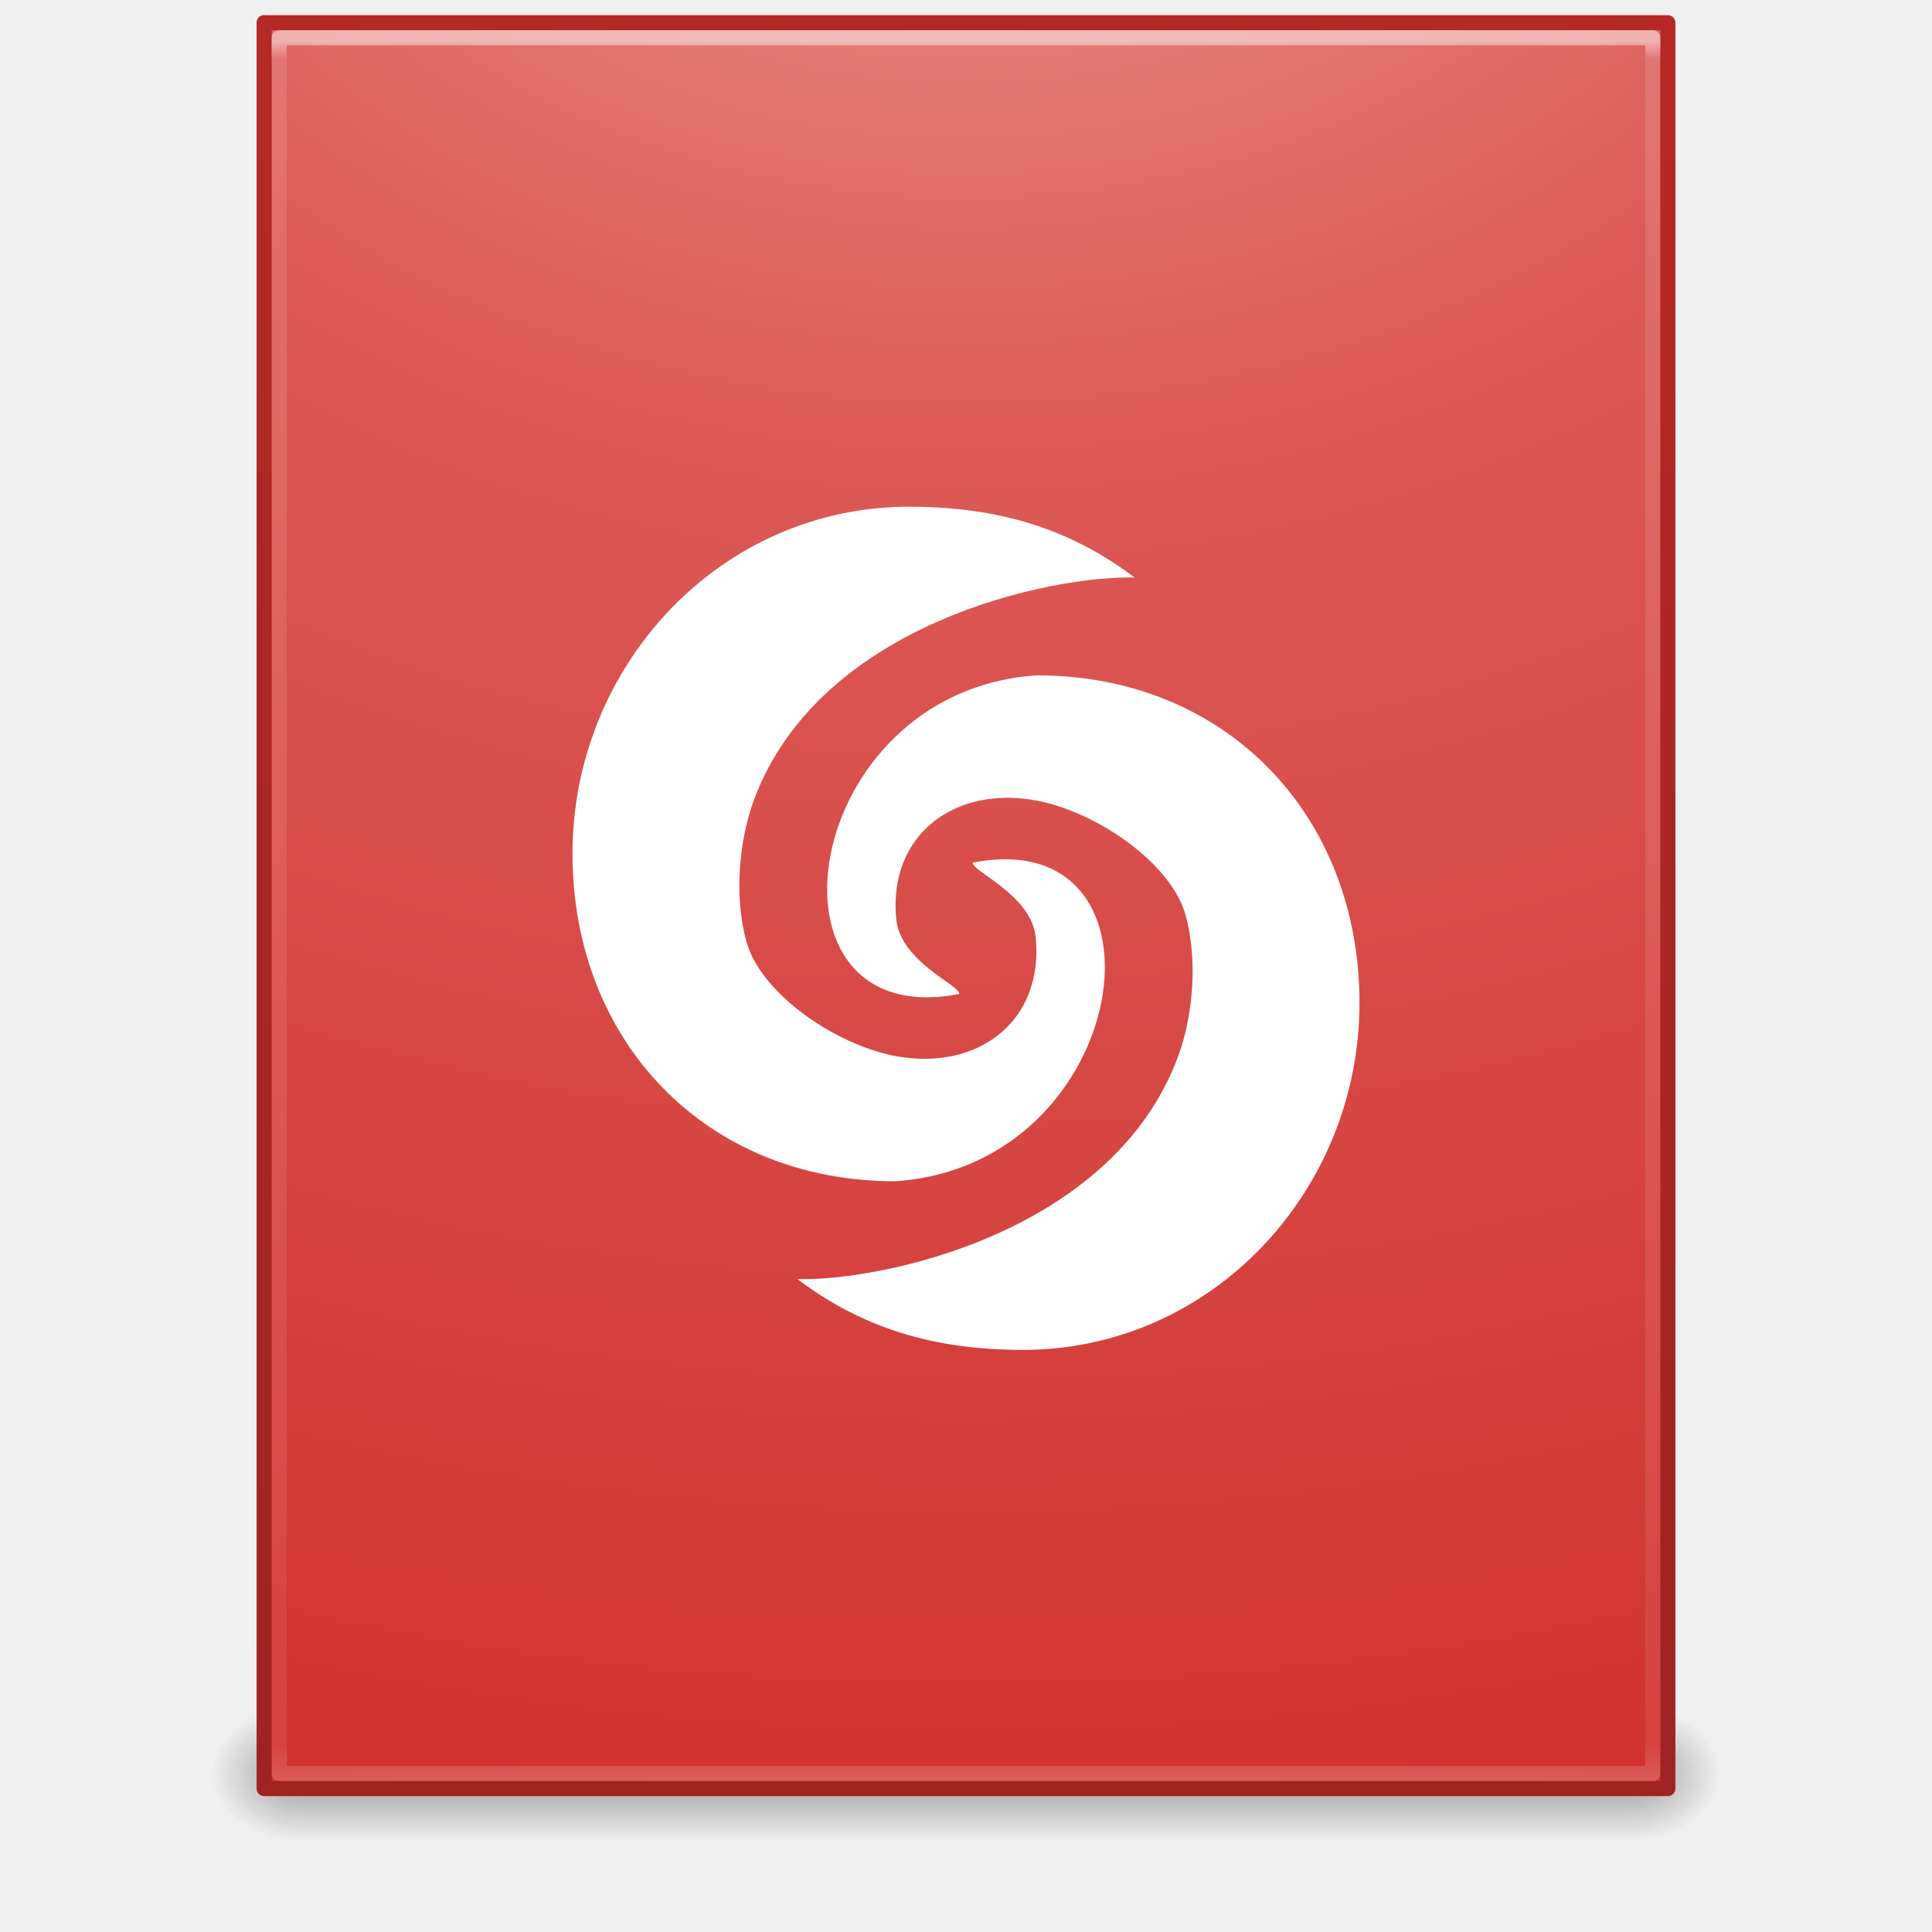
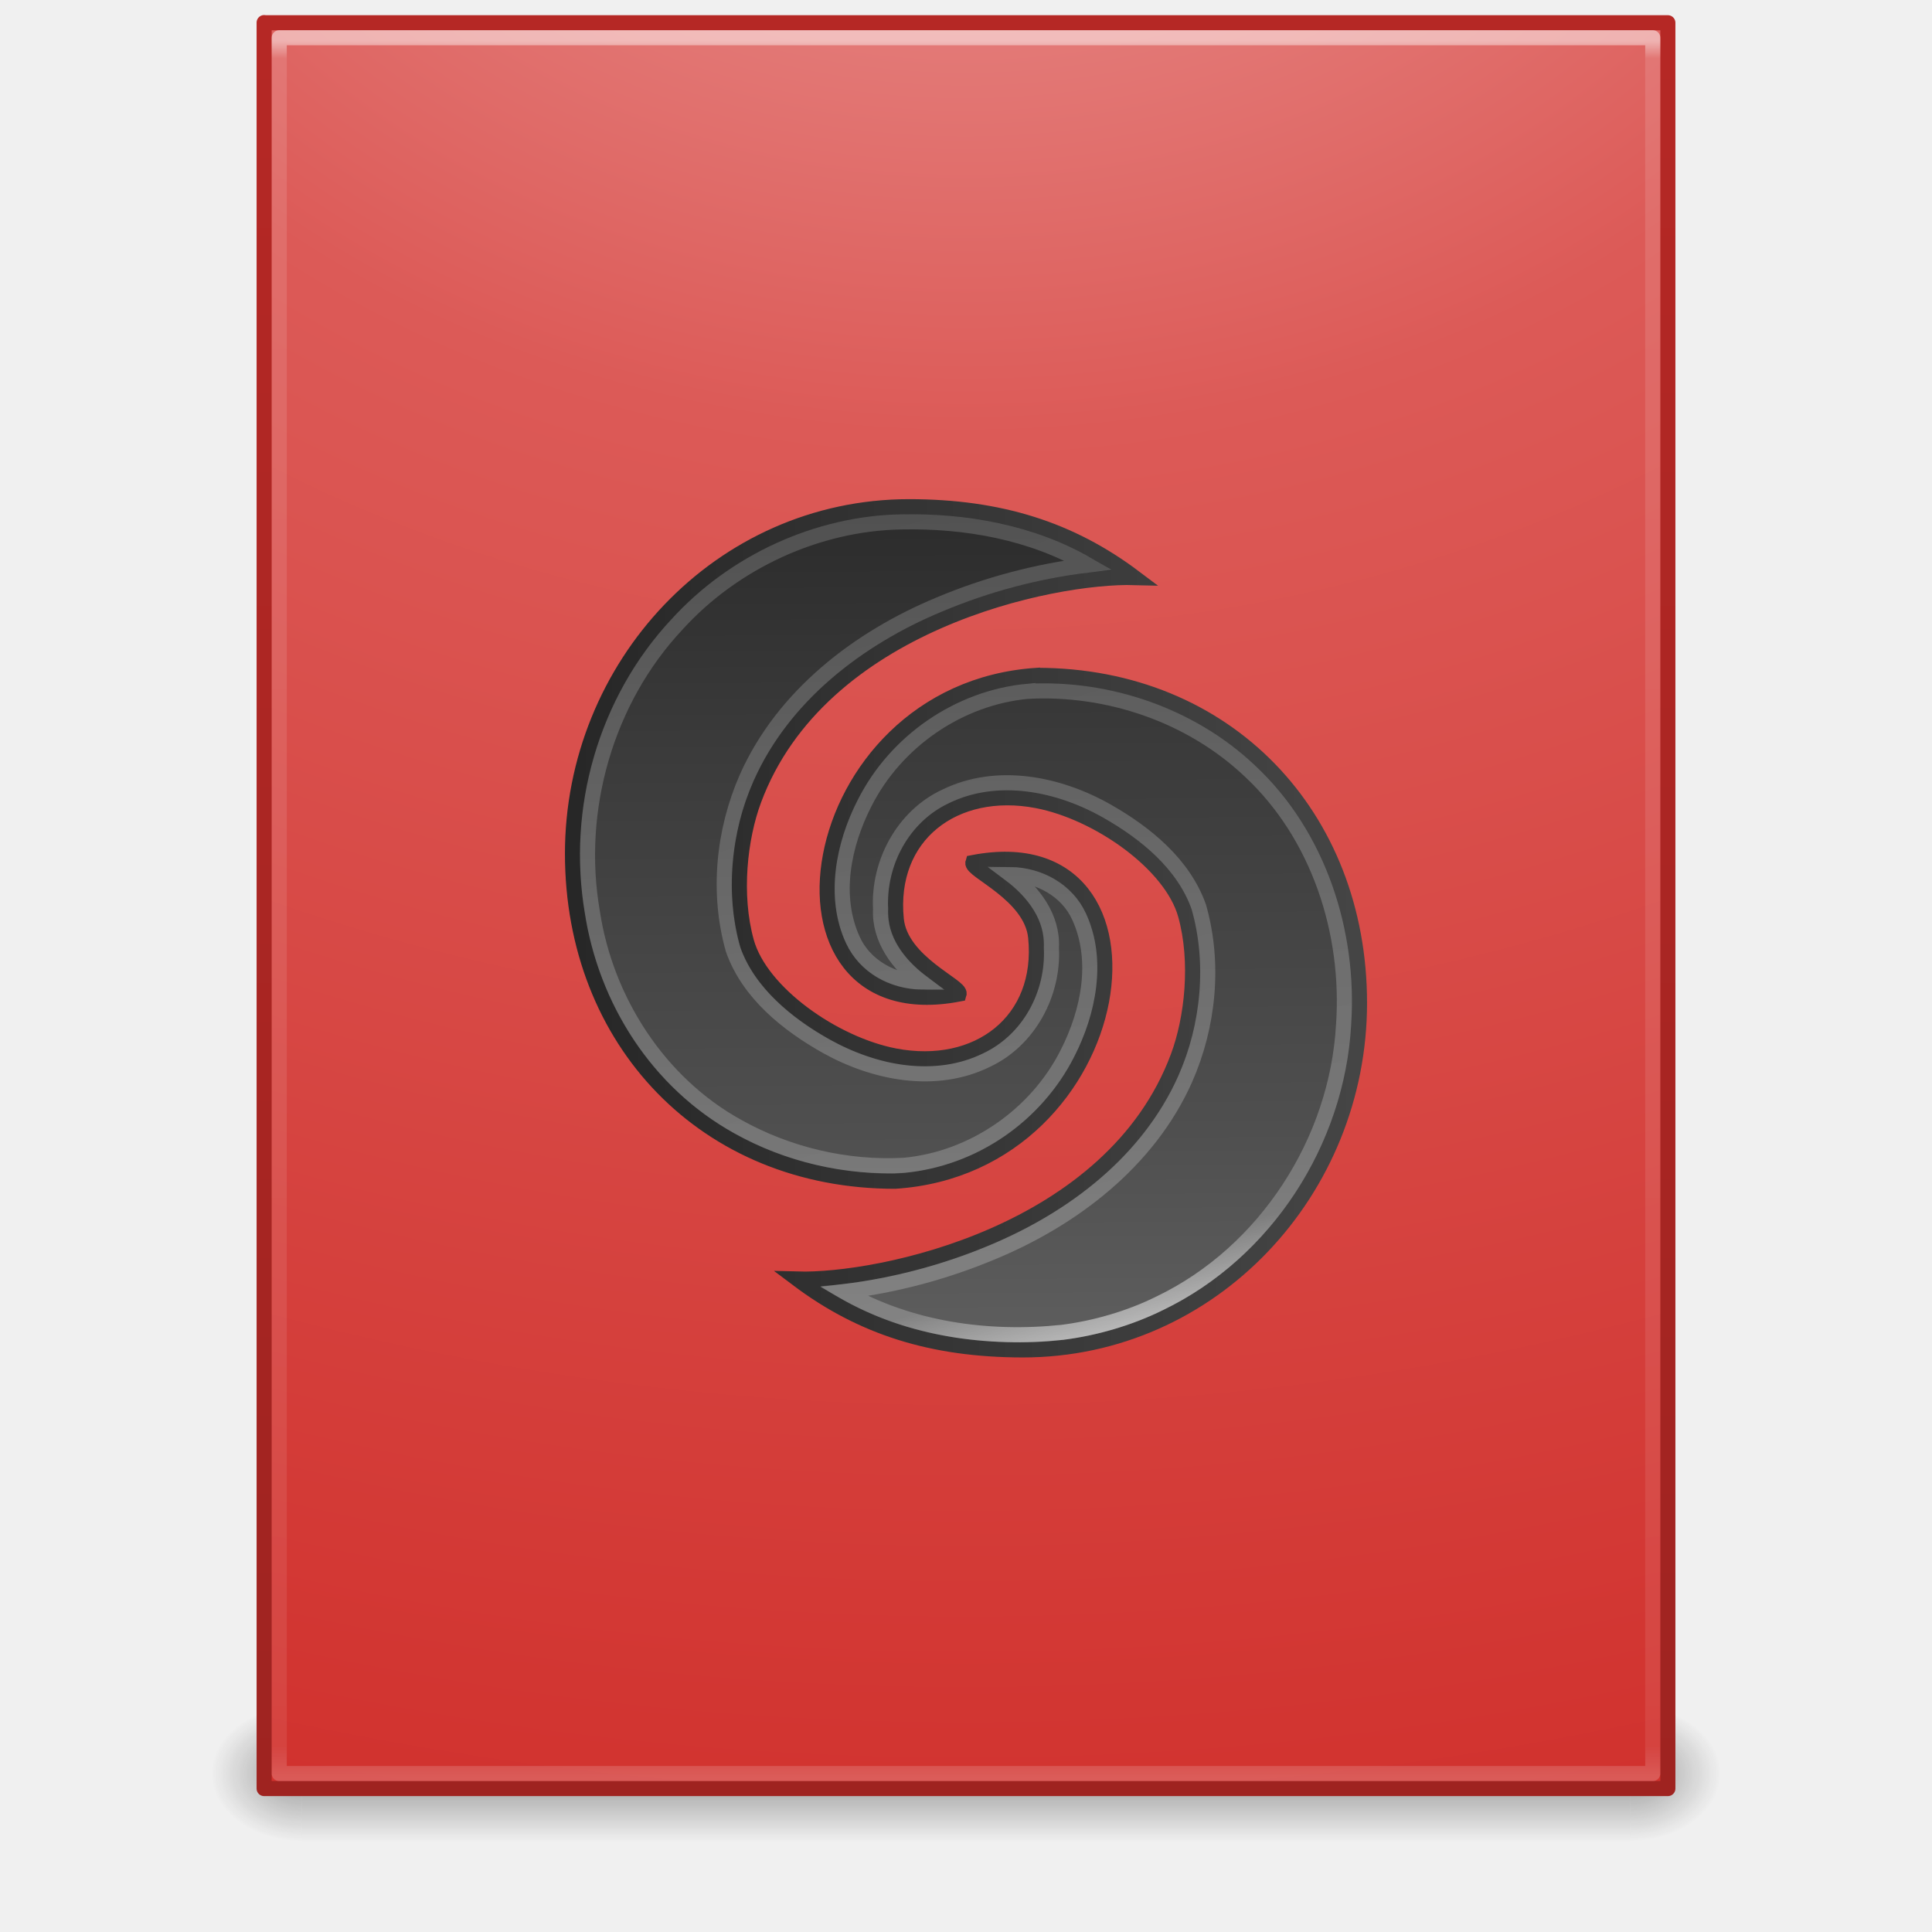
- <svg xmlns="http://www.w3.org/2000/svg" height="128" width="128" version="1.1" id="svg67">
+ <svg xmlns="http://www.w3.org/2000/svg" xmlns:xlink="http://www.w3.org/1999/xlink" height="128" width="128" version="1.1" id="svg67">
  <defs id="defs47">
    <linearGradient id="f" y2="42.586" gradientUnits="userSpaceOnUse" x2="24" gradientTransform="matrix(2.4595 0 0 3.1081 4.973 -78.595)" y1="5.564" x1="24">
      <stop stop-color="#fff" offset="0" id="stop2" />
      <stop stop-color="#fff" stop-opacity=".235" offset=".01" id="stop4" />
      <stop stop-color="#fff" stop-opacity=".157" offset=".982" id="stop6" />
      <stop stop-color="#fff" stop-opacity=".392" offset="1" id="stop8" />
    </linearGradient>
    <radialGradient id="b" fx="7.276" gradientUnits="userSpaceOnUse" cy="9.957" cx="7.806" gradientTransform="matrix(-4.2959e-7 17.553 -21.502 -5.2689e-7 278.07 -223.53)" r="12.672">
      <stop stop-color="#eca2a0" offset="0" id="stop11" />
      <stop stop-color="#dc5a57" offset=".262" id="stop13" />
      <stop stop-color="#d02e2a" offset=".705" id="stop15" />
      <stop stop-color="#9d2320" offset="1" id="stop17" />
    </radialGradient>
    <linearGradient id="d" y2=".918" gradientUnits="userSpaceOnUse" x2="25" gradientTransform="matrix(2.6571 0 0 2.6587 .22872 -63.816)" y1="47.935" x1="25">
      <stop stop-color="#9d2320" offset="0" id="stop20" />
      <stop stop-color="#b52825" offset="1" id="stop22" />
    </linearGradient>
    <linearGradient id="e" y2="39.999" gradientUnits="userSpaceOnUse" x2="25.058" gradientTransform="matrix(3.1429 0 0 1.2857 -11.429 -2.4286)" y1="47.028" x1="25.058">
      <stop stop-color="#181818" stop-opacity="0" offset="0" id="stop25" />
      <stop stop-color="#181818" offset=".5" id="stop27" />
      <stop stop-color="#181818" stop-opacity="0" offset="1" id="stop29" />
    </linearGradient>
    <radialGradient id="c" gradientUnits="userSpaceOnUse" cy="43.5" cx="4.993" gradientTransform="matrix(2.4045 0 0 1.8 -32.014 -131.8)" r="2.5">
      <stop stop-color="#181818" offset="0" id="stop32" />
      <stop stop-color="#181818" stop-opacity="0" offset="1" id="stop34" />
    </radialGradient>
    <radialGradient id="a" gradientUnits="userSpaceOnUse" cy="43.5" cx="4.993" gradientTransform="matrix(2.4045 0 0 1.8 95.986 -24.8)" r="2.5">
      <stop stop-color="#181818" offset="0" id="stop37" />
      <stop stop-color="#181818" stop-opacity="0" offset="1" id="stop39" />
    </radialGradient>
    <linearGradient id="g" y2="15" gradientUnits="userSpaceOnUse" x2="21" gradientTransform="matrix(2.7143 0 0 2.7143 -4.7143 -70.718)" y1="29" x1="21">
      <stop stop-color="#f8dbd9" offset="0" id="stop42" />
      <stop stop-color="#fff" offset="1" id="stop44" />
    </linearGradient>
+     <radialGradient cx="11.315" cy="7.618" r="20" fx="11.315" fy="7.618" id="radialGradient3038" xlink:href="#linearGradient2867-449-88-871-390-598-476-591-434-148-57-177-641-289-620-227-114-444-680-744-8-7-5" gradientUnits="userSpaceOnUse" gradientTransform="matrix(0,3.837357,-3.280288,0,37.23661,-6.29958)" />
+     <linearGradient id="linearGradient2867-449-88-871-390-598-476-591-434-148-57-177-641-289-620-227-114-444-680-744-8-7-5">
+       <stop id="stop5430-8-6-6" style="stop-color:#5f5f5f;stop-opacity:1" offset="0" />
+       <stop id="stop5432-3-5-7" style="stop-color:#4f4f4f;stop-opacity:1" offset="0.262" />
+       <stop id="stop5434-1-6-7" style="stop-color:#3b3b3b;stop-opacity:1" offset="0.705" />
+       <stop id="stop5436-8-9-40" style="stop-color:#2b2b2b;stop-opacity:1" offset="1" />
+     </linearGradient>
+     <linearGradient x1="24" y1="44" x2="24" y2="3.899" id="linearGradient3040" xlink:href="#linearGradient3707-319-631-407-324-616-674-812-821-107-178-392-400-6-7-4" gradientUnits="userSpaceOnUse" gradientTransform="matrix(2.657594,0,0,2.795247,-54.32967,-0.9675498)" />
+     <linearGradient id="linearGradient3707-319-631-407-324-616-674-812-821-107-178-392-400-6-7-4">
+       <stop id="stop5440-4-4-7" style="stop-color:#272727;stop-opacity:1" offset="0" />
+       <stop id="stop5442-3-5-4" style="stop-color:#454545;stop-opacity:1" offset="1" />
+     </linearGradient>
+     <linearGradient xlink:href="#linearGradient2867-449-88-871-390-598-476-591-434-148-57-177-641-289-620-227-114-444-680-744-8-7-5" id="linearGradient894" x1="64.093" y1="25.858" x2="63.712" y2="-30.883" gradientUnits="userSpaceOnUse" />
+     <linearGradient xlink:href="#linearGradient3707-319-631-407-324-616-674-812-821-107-178-392-400-6-7-4" id="linearGradient902" x1="37.93" y1="-2.498" x2="90.07" y2="-2.498" gradientUnits="userSpaceOnUse" />
+     <linearGradient x1="24.407" y1="14.349" x2="24.407" y2="32.44" id="linearGradient3035" xlink:href="#linearGradient3292-0" gradientUnits="userSpaceOnUse" gradientTransform="matrix(2.459459,0,0,2.891891,-50.83456,-2.217394)" />
+     <linearGradient id="linearGradient3292-0">
+       <stop id="stop3294-8" style="stop-color:#ffffff;stop-opacity:1" offset="0" />
+       <stop id="stop3296-5" style="stop-color:#ffffff;stop-opacity:0.235" offset="0.132" />
+       <stop id="stop3298-3" style="stop-color:#ffffff;stop-opacity:0.157" offset="0.974" />
+       <stop id="stop3300-9" style="stop-color:#ffffff;stop-opacity:0.392" offset="1" />
+     </linearGradient>
+     <linearGradient xlink:href="#linearGradient3292-0" id="linearGradient902-5" x1="81.583" y1="28.464" x2="59.174" y2="-51.033" gradientUnits="userSpaceOnUse" />
  </defs>
  <g transform="translate(0,64)" id="g65">
    <rect opacity=".4" height="9" width="6" y="49" x="108" fill="url(#a)" id="rect49" />
    <rect opacity=".4" transform="scale(-1)" height="9" width="6" y="-58" x="-20" fill="url(#c)" id="rect51" />
    <rect opacity=".4" height="9" width="88" y="49" x="20" fill="url(#e)" id="rect53" />
    <path stroke-linejoin="round" style="color:#000000" d="m17.5-62.493h93v116.99h-93v-117z" stroke="url(#d)" fill="url(#b)" id="path55" />
    <path opacity=".5" stroke-linejoin="round" d="m109.5 53.5h-91v-115h91z" stroke="url(#f)" stroke-linecap="round" fill="none" id="path57" />
-     <path d="m 60.238,-30.43 c -12.547,0 -22.309,10.564 -22.309,22.986 0,12.421 8.815,21.705 21.364,21.705 15.819,-1.024 18.962,-23.782 5.164,-21.113 -0.166,0.54 3.87,2.101 4.158,4.937 0.564,5.572 -3.84,8.927 -9.341,7.869 -4.019,-0.773 -8.875,-4.171 -9.817,-7.558 -0.87,-3.13 -0.438,-6.888 0.488,-9.383 4.369,-11.778 19.791,-14.899 25.227,-14.75 -4.253,-3.203 -8.929,-4.687 -14.934,-4.693 z m 8.467,11.173 c -15.819,1.024 -18.962,23.782 -5.164,21.113 0.166,-0.54 -3.87,-2.101 -4.158,-4.937 -0.564,-5.572 3.84,-8.927 9.341,-7.869 4.019,0.773 8.875,4.171 9.817,7.558 0.87,3.13 0.438,6.888 -0.488,9.383 C 73.685,17.77 58.263,20.891 52.827,20.742 c 4.253,3.203 8.929,4.687 14.934,4.693 12.547,0 22.309,-10.564 22.309,-22.986 0,-12.421 -8.815,-21.705 -21.364,-21.705 z" style="clip-rule:evenodd;fill:#ffffff;fill-opacity:1;fill-rule:nonzero;stroke-width:1.862;stroke-linejoin:round;stroke-miterlimit:2" id="path4" />
+     <path d="m 60.238,-30.43 c -12.547,0 -22.309,10.564 -22.309,22.986 0,12.421 8.815,21.705 21.364,21.705 15.819,-1.024 18.962,-23.782 5.164,-21.113 -0.166,0.54 3.87,2.101 4.158,4.937 0.564,5.572 -3.84,8.927 -9.341,7.869 -4.019,-0.773 -8.875,-4.171 -9.817,-7.558 -0.87,-3.13 -0.438,-6.888 0.488,-9.383 4.369,-11.778 19.791,-14.899 25.227,-14.75 -4.253,-3.203 -8.929,-4.687 -14.934,-4.693 z m 8.467,11.173 c -15.819,1.024 -18.962,23.782 -5.164,21.113 0.166,-0.54 -3.87,-2.101 -4.158,-4.937 -0.564,-5.572 3.84,-8.927 9.341,-7.869 4.019,0.773 8.875,4.171 9.817,7.558 0.87,3.13 0.438,6.888 -0.488,9.383 C 73.685,17.77 58.263,20.891 52.827,20.742 c 4.253,3.203 8.929,4.687 14.934,4.693 12.547,0 22.309,-10.564 22.309,-22.986 0,-12.421 -8.815,-21.705 -21.364,-21.705 z" style="clip-rule:evenodd;fill:url(#linearGradient894);fill-opacity:1;fill-rule:nonzero;stroke-width:1;stroke-linejoin:miter;stroke-miterlimit:21.9;stroke:url(#linearGradient902);stroke-dasharray:none" id="path4" />
+     <path id="path4-9" style="clip-rule:evenodd;fill:none;fill-opacity:1;fill-rule:nonzero;stroke:url(#linearGradient902-5);stroke-width:1;stroke-linejoin:miter;stroke-miterlimit:4.6;stroke-dasharray:none;stroke-linecap:square" d="m 59.689,-29.422 c -5.531,0.099 -11.077,2.642 -14.84,6.796 -4.705,5.017 -6.773,12.278 -5.606,19.037 0.878,5.849 4.396,11.332 9.613,14.214 3.336,1.871 7.223,2.787 11.041,2.58 4.564,-0.421 8.764,-3.322 10.82,-7.41 1.403,-2.746 2.107,-6.174 0.77,-9.08 -0.793,-1.735 -2.67,-2.756 -4.539,-2.773 1.521,1.138 2.818,2.849 2.709,4.841 C 69.826,1.822 68.161,4.932 65.363,6.233 61.975,7.901 57.92,7.093 54.745,5.316 52.152,3.855 49.604,1.809 48.575,-1.082 c -1.06,-3.733 -0.661,-7.84 0.891,-11.379 2.404,-5.424 7.396,-9.262 12.768,-11.491 3.144,-1.321 6.473,-2.208 9.859,-2.615 -3.739,-2.171 -8.122,-2.946 -12.404,-2.855 z m 8.414,11.221 c -4.564,0.42 -8.766,3.321 -10.822,7.41 -1.403,2.746 -2.107,6.174 -0.77,9.08 0.793,1.736 2.67,2.756 4.539,2.773 -1.521,-1.137 -2.816,-2.848 -2.709,-4.839 -0.169,-3.041 1.497,-6.151 4.295,-7.453 3.421,-1.682 7.517,-0.846 10.707,0.969 2.559,1.456 5.066,3.489 6.081,6.347 1.062,3.743 0.66,7.863 -0.905,11.409 -2.423,5.441 -7.448,9.278 -12.846,11.5 -3.117,1.299 -6.414,2.173 -9.767,2.576 4.348,2.493 9.542,3.218 14.479,2.699 2.139,-0.27 4.448,-0.928 6.455,-1.927 7,-3.362 11.755,-10.737 12.176,-18.46 0.422,-6.138 -1.666,-12.58 -6.23,-16.823 -3.892,-3.678 -9.364,-5.538 -14.683,-5.26 z" />
  </g>
</svg>
